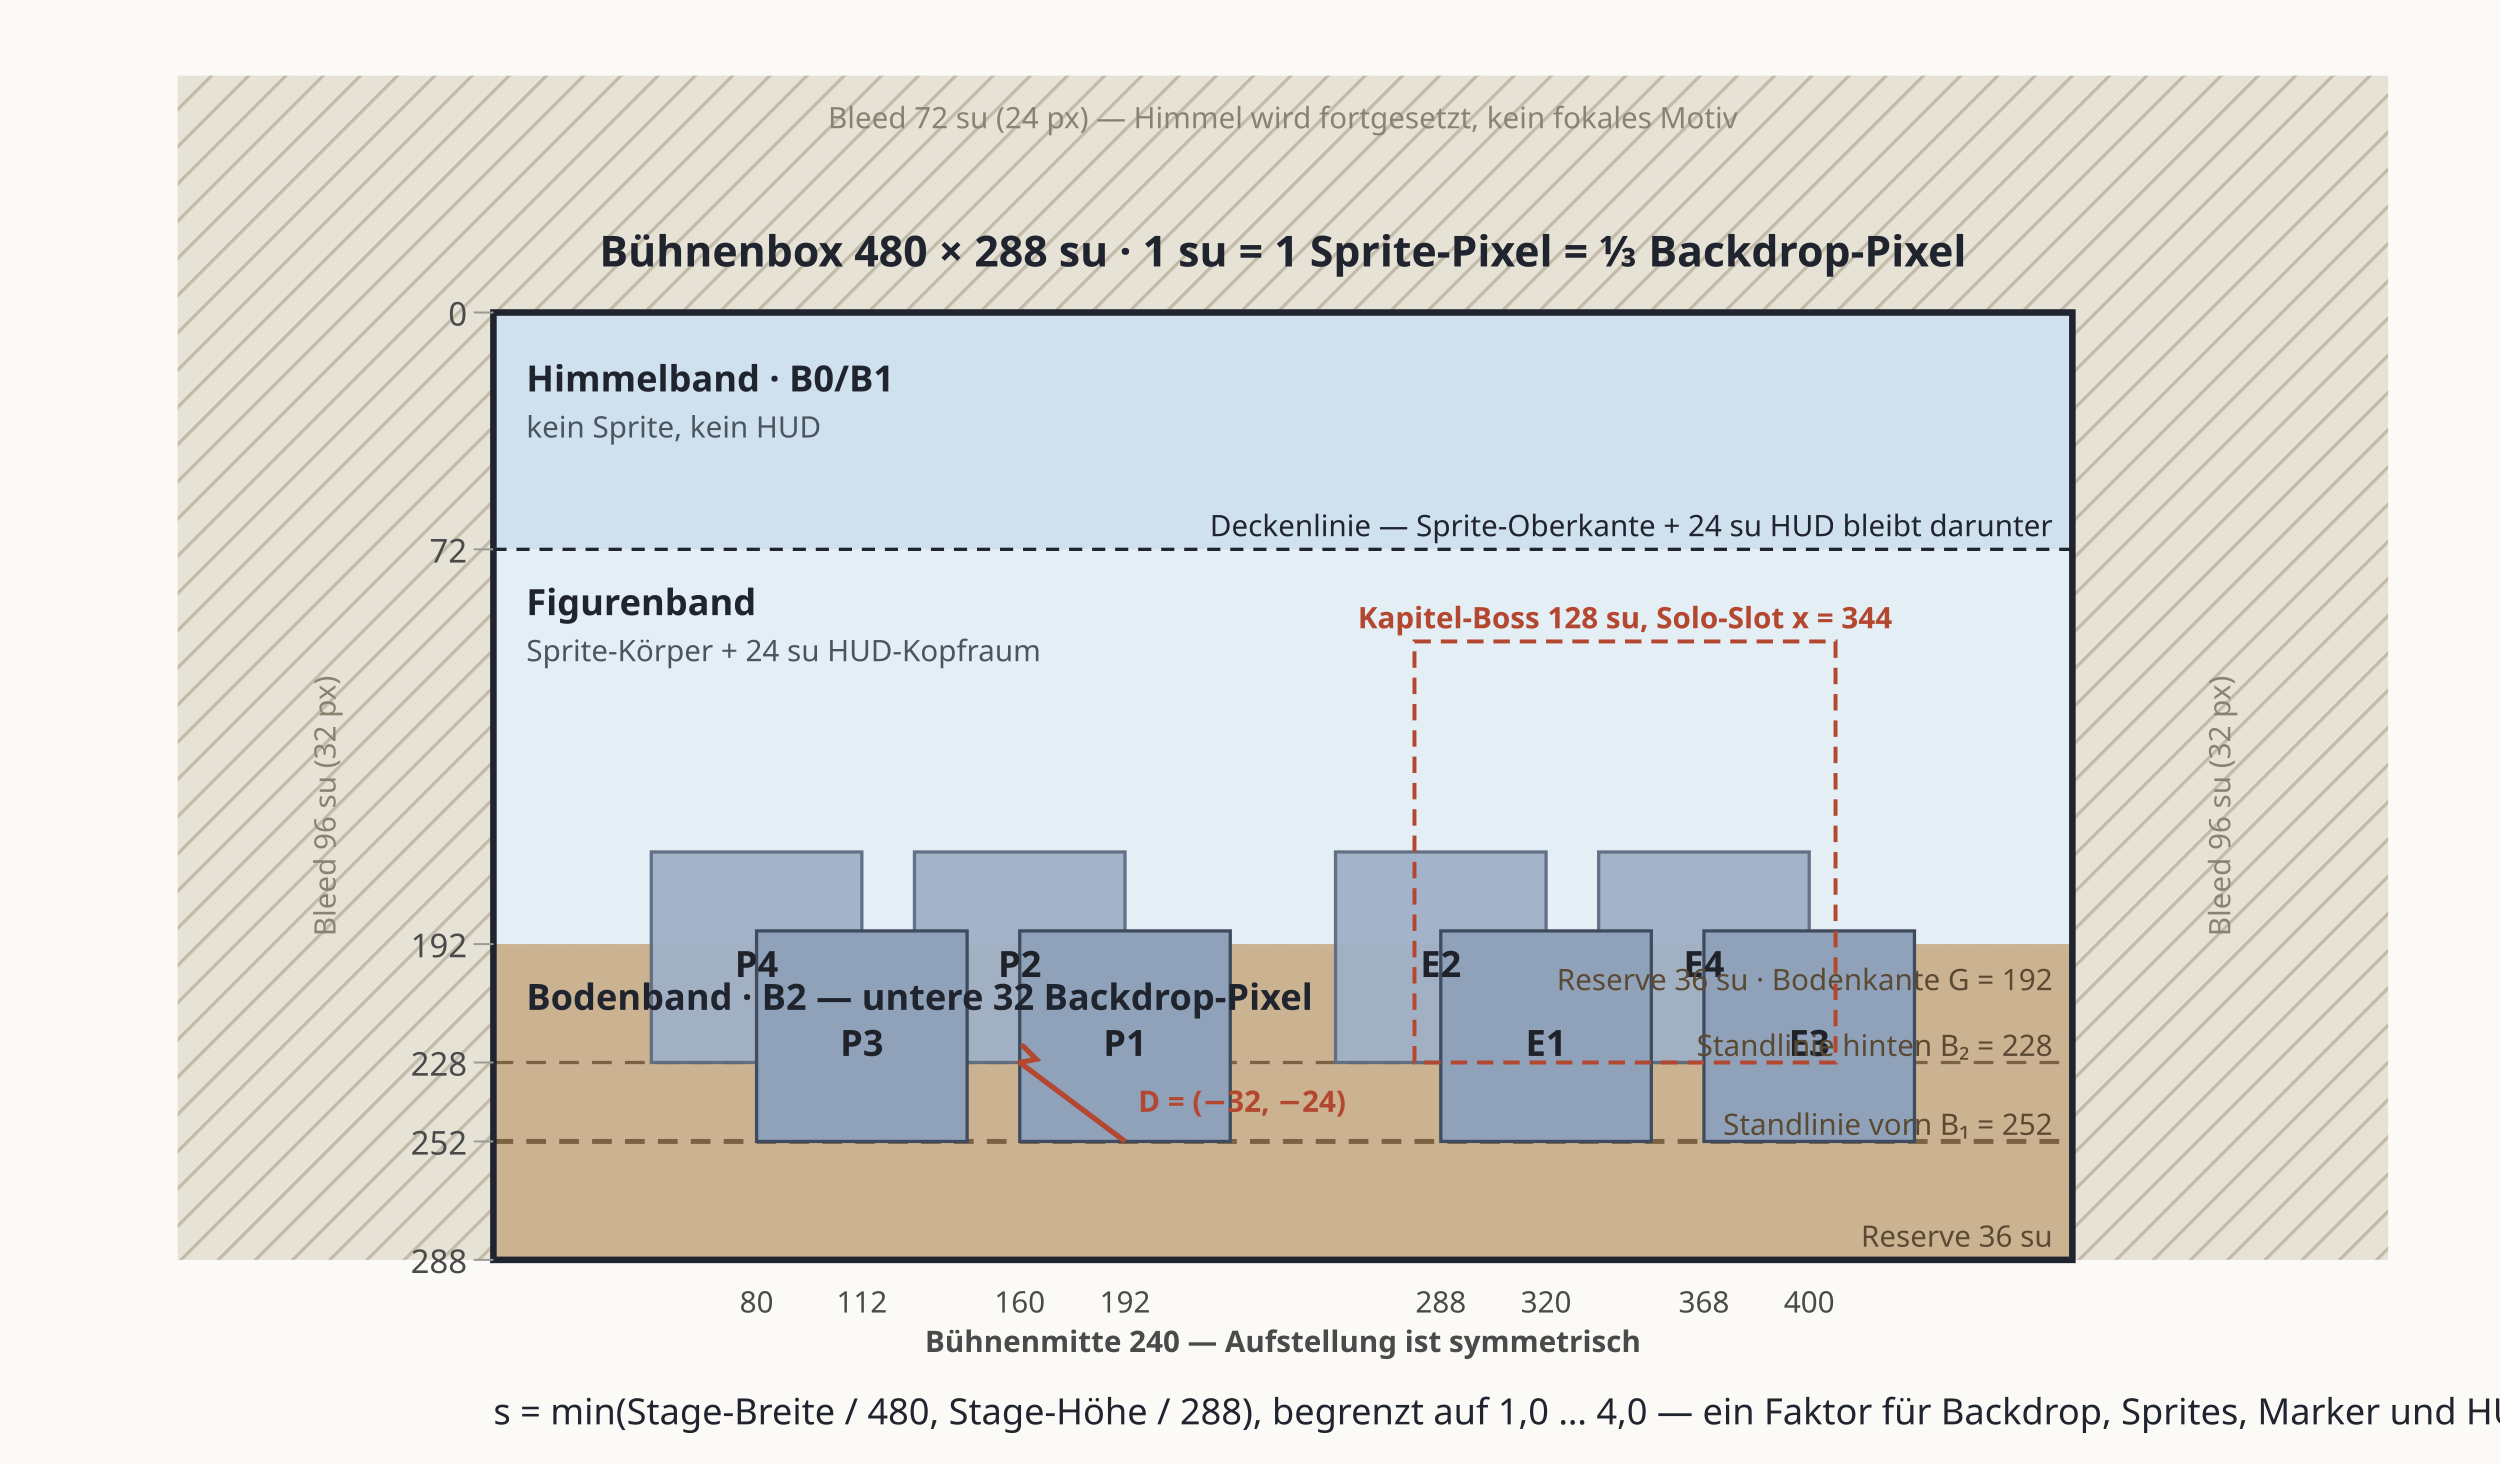
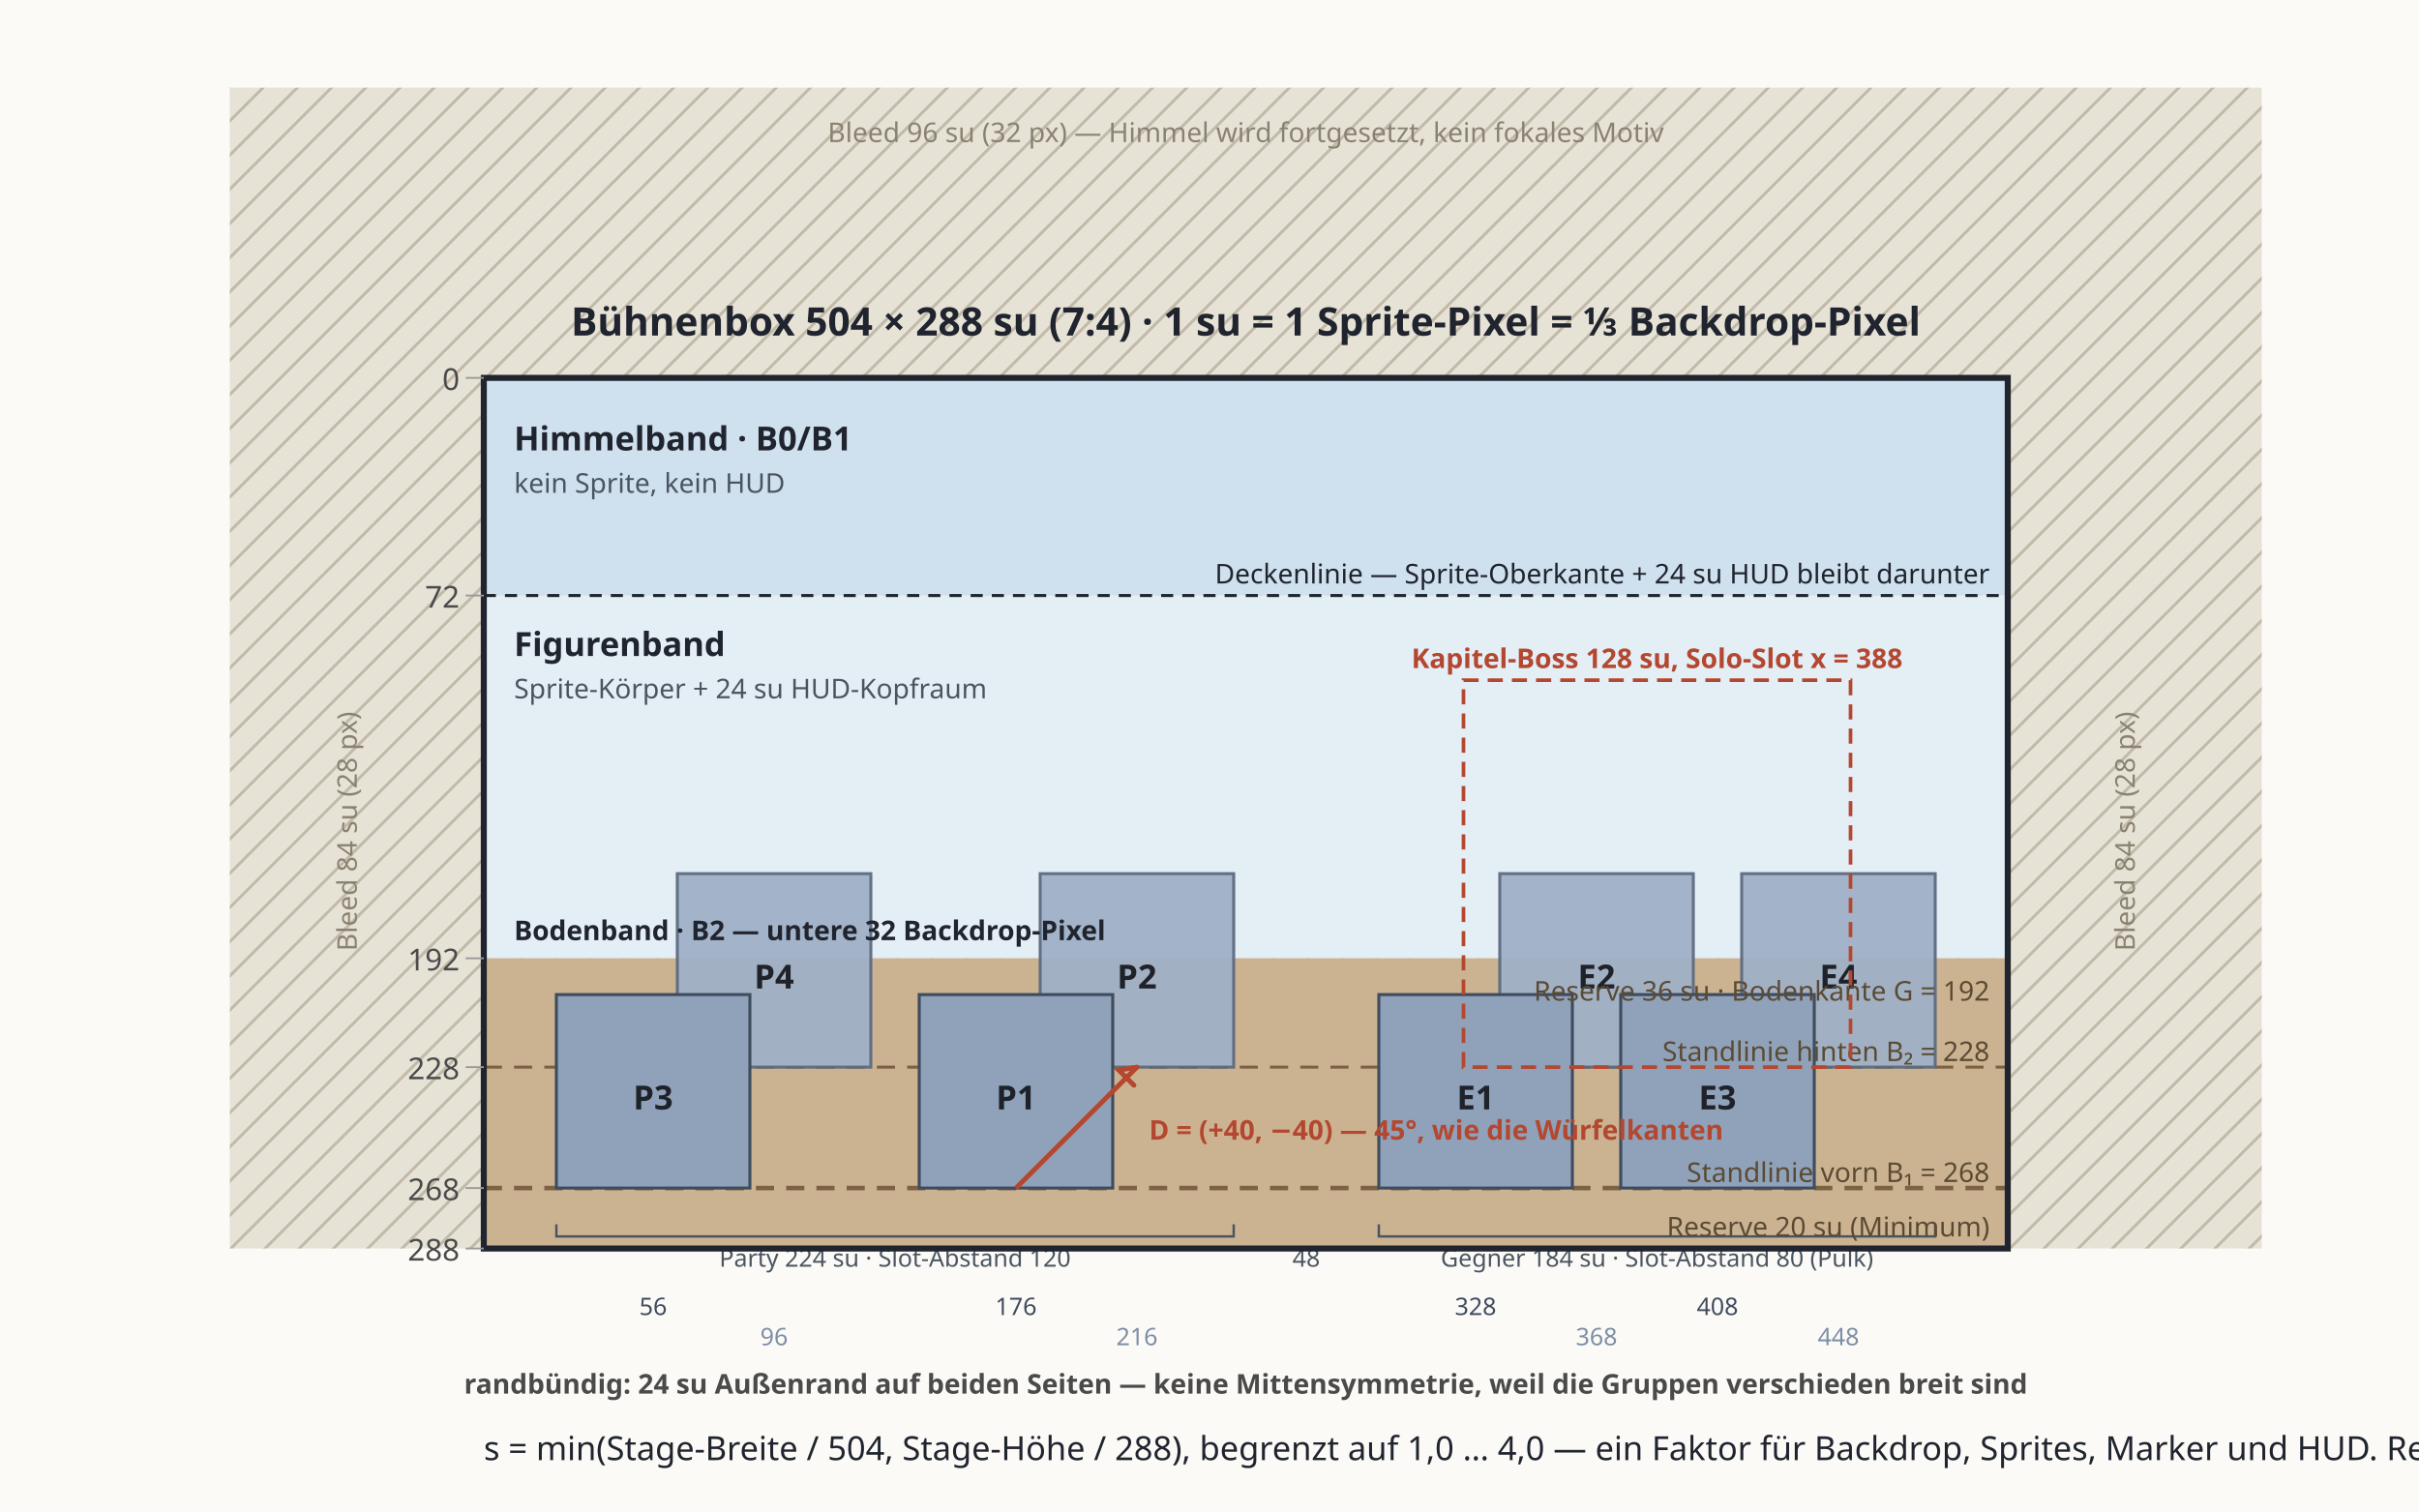
- <svg xmlns="http://www.w3.org/2000/svg" viewBox="-150 -95 760 445" width="1140" font-family="ui-sans-serif, system-ui, sans-serif">
+ <svg xmlns="http://www.w3.org/2000/svg" viewBox="-160 -125 800 500" width="1200" font-family="ui-sans-serif, system-ui, sans-serif">
  <defs>
    <pattern id="bleed" width="8" height="8" patternUnits="userSpaceOnUse" patternTransform="rotate(45)">
      <rect width="8" height="8" fill="#e7e2d6" />
      <line x1="0" y1="0" x2="0" y2="8" stroke="#c3bcab" stroke-width="2" />
    </pattern>
  </defs>
-   <rect x="-150" y="-95" width="760" height="445" fill="#fbfaf7" />
-   <rect x="-96" y="-72" width="672" height="360" fill="url(#bleed)" />
-   <text x="-48" y="150" font-size="9" fill="#8a8271" text-anchor="middle" transform="rotate(-90 -48 150)">Bleed 96 su (32 px)</text>
-   <text x="528" y="150" font-size="9" fill="#8a8271" text-anchor="middle" transform="rotate(-90 528 150)">Bleed 96 su (32 px)</text>
-   <text x="240" y="-56" font-size="9" fill="#8a8271" text-anchor="middle">Bleed 72 su (24 px) — Himmel wird fortgesetzt, kein fokales Motiv</text>
-   <rect x="0" y="0" width="480" height="72" fill="#cfe0ee" />
-   <rect x="0" y="72" width="480" height="120" fill="#e4eef5" />
-   <rect x="0" y="192" width="480" height="96" fill="#cbb392" />
-   <line x1="0" y1="228" x2="480" y2="228" stroke="#7c6242" stroke-width="1" stroke-dasharray="6 4" />
-   <line x1="0" y1="252" x2="480" y2="252" stroke="#7c6242" stroke-width="1.5" stroke-dasharray="6 4" />
+   <rect x="-160" y="-125" width="800" height="500" fill="#fbfaf7" />
+   <rect x="-84" y="-96" width="672" height="384" fill="url(#bleed)" />
+   <text x="-42" y="150" font-size="9" fill="#8a8271" text-anchor="middle" transform="rotate(-90 -42 150)">Bleed 84 su (28 px)</text>
+   <text x="546" y="150" font-size="9" fill="#8a8271" text-anchor="middle" transform="rotate(-90 546 150)">Bleed 84 su (28 px)</text>
+   <text x="252" y="-78" font-size="9" fill="#8a8271" text-anchor="middle">Bleed 96 su (32 px) — Himmel wird fortgesetzt, kein fokales Motiv</text>
+   <rect x="0" y="0" width="504" height="72" fill="#cfe0ee" />
+   <rect x="0" y="72" width="504" height="120" fill="#e4eef5" />
+   <rect x="0" y="192" width="504" height="96" fill="#cbb392" />
+   <line x1="0" y1="228" x2="504" y2="228" stroke="#7c6242" stroke-width="1" stroke-dasharray="6 4" />
+   <line x1="0" y1="268" x2="504" y2="268" stroke="#7c6242" stroke-width="1.5" stroke-dasharray="6 4" />
  <g fill="#9fb0c6" stroke="#5c6b80" stroke-width="1" opacity="0.95">
-     <rect x="48" y="164" width="64" height="64" />
-     <rect x="128" y="164" width="64" height="64" />
-     <rect x="256" y="164" width="64" height="64" />
+     <rect x="64" y="164" width="64" height="64" />
+     <rect x="184" y="164" width="64" height="64" />
    <rect x="336" y="164" width="64" height="64" />
+     <rect x="416" y="164" width="64" height="64" />
  </g>
  <g fill="#8fa2ba" stroke="#3f4c5e" stroke-width="1">
-     <rect x="80" y="188" width="64" height="64" />
-     <rect x="160" y="188" width="64" height="64" />
-     <rect x="288" y="188" width="64" height="64" />
-     <rect x="368" y="188" width="64" height="64" />
+     <rect x="24" y="204" width="64" height="64" />
+     <rect x="144" y="204" width="64" height="64" />
+     <rect x="296" y="204" width="64" height="64" />
+     <rect x="376" y="204" width="64" height="64" />
  </g>
  <g font-size="11" fill="#1f2229" text-anchor="middle" font-weight="600">
-     <text x="80" y="202">P4</text>
-     <text x="160" y="202">P2</text>
-     <text x="112" y="226">P3</text>
-     <text x="192" y="226">P1</text>
-     <text x="288" y="202">E2</text>
-     <text x="368" y="202">E4</text>
-     <text x="320" y="226">E1</text>
-     <text x="400" y="226">E3</text>
+     <text x="96" y="202">P4</text>
+     <text x="216" y="202">P2</text>
+     <text x="56" y="242">P3</text>
+     <text x="176" y="242">P1</text>
+     <text x="368" y="202">E2</text>
+     <text x="448" y="202">E4</text>
+     <text x="328" y="242">E1</text>
+     <text x="408" y="242">E3</text>
+   </g>
+   <g stroke="#4a5560" stroke-width="0.8" fill="none">
+     <path d="M 24 280 L 24 284 L 248 284 L 248 280" />
+     <path d="M 296 280 L 296 284 L 480 284 L 480 280" />
+   </g>
+   <g font-size="8" fill="#4a5560" text-anchor="middle">
+     <text x="136" y="294">Party 224 su · Slot-Abstand 120</text>
+     <text x="388" y="294">Gegner 184 su · Slot-Abstand 80 (Pulk)</text>
+     <text x="272" y="294">48</text>
  </g>
  <g stroke="#b4472f" stroke-width="1.6" fill="none">
-     <path d="M 192 252 L 160 228" />
-     <path d="M 160 228 l 5 -1 l -4 -4" stroke-linecap="round" />
+     <path d="M 176 268 L 216 228" />
+     <path d="M 216 228 l -6 1 l 5 5" stroke-linecap="round" />
  </g>
-   <text x="196" y="243" font-size="9" fill="#b4472f" font-weight="600">D = (−32, −24)</text>
-   <rect x="0" y="0" width="480" height="288" fill="none" stroke="#20242e" stroke-width="2" />
-   <text x="240" y="-14" font-size="13" fill="#20242e" text-anchor="middle" font-weight="700">Bühnenbox 480 × 288 su  ·  1 su = 1 Sprite-Pixel = ⅓ Backdrop-Pixel</text>
+   <text x="220" y="252" font-size="9" fill="#b4472f" font-weight="600">D = (+40, −40) — 45°, wie die Würfelkanten</text>
+   <rect x="0" y="0" width="504" height="288" fill="none" stroke="#20242e" stroke-width="2" />
+   <text x="252" y="-14" font-size="13" fill="#20242e" text-anchor="middle" font-weight="700">Bühnenbox 504 × 288 su (7:4)  ·  1 su = 1 Sprite-Pixel = ⅓ Backdrop-Pixel</text>
  <g font-size="10" fill="#4a4a4a" text-anchor="end">
    <text x="-8" y="4">0</text>
    <text x="-8" y="76">72</text>
    <text x="-8" y="196">192</text>
    <text x="-8" y="232">228</text>
-     <text x="-8" y="256">252</text>
+     <text x="-8" y="272">268</text>
    <text x="-8" y="292">288</text>
  </g>
  <g stroke="#9a9a9a" stroke-width="0.6">
    <line x1="-6" y1="0" x2="0" y2="0" />
    <line x1="-6" y1="72" x2="0" y2="72" />
    <line x1="-6" y1="192" x2="0" y2="192" />
    <line x1="-6" y1="228" x2="0" y2="228" />
-     <line x1="-6" y1="252" x2="0" y2="252" />
+     <line x1="-6" y1="268" x2="0" y2="268" />
    <line x1="-6" y1="288" x2="0" y2="288" />
  </g>
  <g font-size="11" fill="#20242e">
    <text x="10" y="24" font-weight="600">Himmelband · B0/B1</text>
    <text x="10" y="38" font-size="9" fill="#4a5560">kein Sprite, kein HUD</text>
    <text x="10" y="92" font-weight="600">Figurenband</text>
    <text x="10" y="106" font-size="9" fill="#4a5560">Sprite-Körper + 24 su HUD-Kopfraum</text>
-     <text x="10" y="212" font-weight="600">Bodenband · B2 — untere 32 Backdrop-Pixel</text>
+     <text x="10" y="186" font-size="9" font-weight="600">Bodenband · B2 — untere 32 Backdrop-Pixel</text>
  </g>
  <g font-size="9" fill="#5b4a33" text-anchor="end">
-     <text x="474" y="226">Standlinie hinten B₂ = 228</text>
-     <text x="474" y="250">Standlinie vorn B₁ = 252</text>
-     <text x="474" y="284">Reserve 36 su</text>
-     <text x="474" y="206">Reserve 36 su · Bodenkante G = 192</text>
+     <text x="498" y="206">Reserve 36 su · Bodenkante G = 192</text>
+     <text x="498" y="226">Standlinie hinten B₂ = 228</text>
+     <text x="498" y="266">Standlinie vorn B₁ = 268</text>
+     <text x="498" y="284">Reserve 20 su (Minimum)</text>
  </g>
-   <line x1="0" y1="72" x2="480" y2="72" stroke="#20242e" stroke-width="1" stroke-dasharray="4 3" />
-   <text x="474" y="68" font-size="9" fill="#20242e" text-anchor="end">Deckenlinie — Sprite-Oberkante + 24 su HUD bleibt darunter</text>
-   <rect x="280" y="100" width="128" height="128" fill="none" stroke="#b4472f" stroke-width="1.2" stroke-dasharray="5 3" />
-   <text x="344" y="96" font-size="9" fill="#b4472f" text-anchor="middle" font-weight="600">Kapitel-Boss 128 su, Solo-Slot x = 344</text>
-   <g font-size="9" fill="#4a4a4a" text-anchor="middle">
-     <text x="80" y="304">80</text>
-     <text x="112" y="304">112</text>
-     <text x="160" y="304">160</text>
-     <text x="192" y="304">192</text>
-     <text x="240" y="316" font-weight="600">Bühnenmitte 240 — Aufstellung ist symmetrisch</text>
-     <text x="288" y="304">288</text>
-     <text x="320" y="304">320</text>
-     <text x="368" y="304">368</text>
-     <text x="400" y="304">400</text>
+   <line x1="0" y1="72" x2="504" y2="72" stroke="#20242e" stroke-width="1" stroke-dasharray="4 3" />
+   <text x="498" y="68" font-size="9" fill="#20242e" text-anchor="end">Deckenlinie — Sprite-Oberkante + 24 su HUD bleibt darunter</text>
+   <rect x="324" y="100" width="128" height="128" fill="none" stroke="#b4472f" stroke-width="1.2" stroke-dasharray="5 3" />
+   <text x="388" y="96" font-size="9" fill="#b4472f" text-anchor="middle" font-weight="600">Kapitel-Boss 128 su, Solo-Slot x = 388</text>
+   <g font-size="8" text-anchor="middle">
+     <g fill="#3f4c5e">
+       <text x="56" y="310">56</text>
+       <text x="176" y="310">176</text>
+       <text x="328" y="310">328</text>
+       <text x="408" y="310">408</text>
+     </g>
+     <g fill="#7d8ea6">
+       <text x="96" y="320">96</text>
+       <text x="216" y="320">216</text>
+       <text x="368" y="320">368</text>
+       <text x="448" y="320">448</text>
+     </g>
  </g>
-   <text x="0" y="338" font-size="11" fill="#20242e">
-     s = min(Stage-Breite / 480, Stage-Höhe / 288), begrenzt auf 1,0 … 4,0 — ein Faktor für Backdrop, Sprites, Marker und HUD. Referenzfall s = 2.
+   <text x="252" y="336" font-size="9" fill="#4a4a4a" text-anchor="middle" font-weight="600">randbündig: 24 su Außenrand auf beiden Seiten — keine Mittensymmetrie, weil die Gruppen verschieden breit sind</text>
+   <text x="0" y="358" font-size="11" fill="#20242e">
+     s = min(Stage-Breite / 504, Stage-Höhe / 288), begrenzt auf 1,0 … 4,0 — ein Faktor für Backdrop, Sprites, Marker und HUD. Referenzfall s = 2.
  </text>
</svg>
